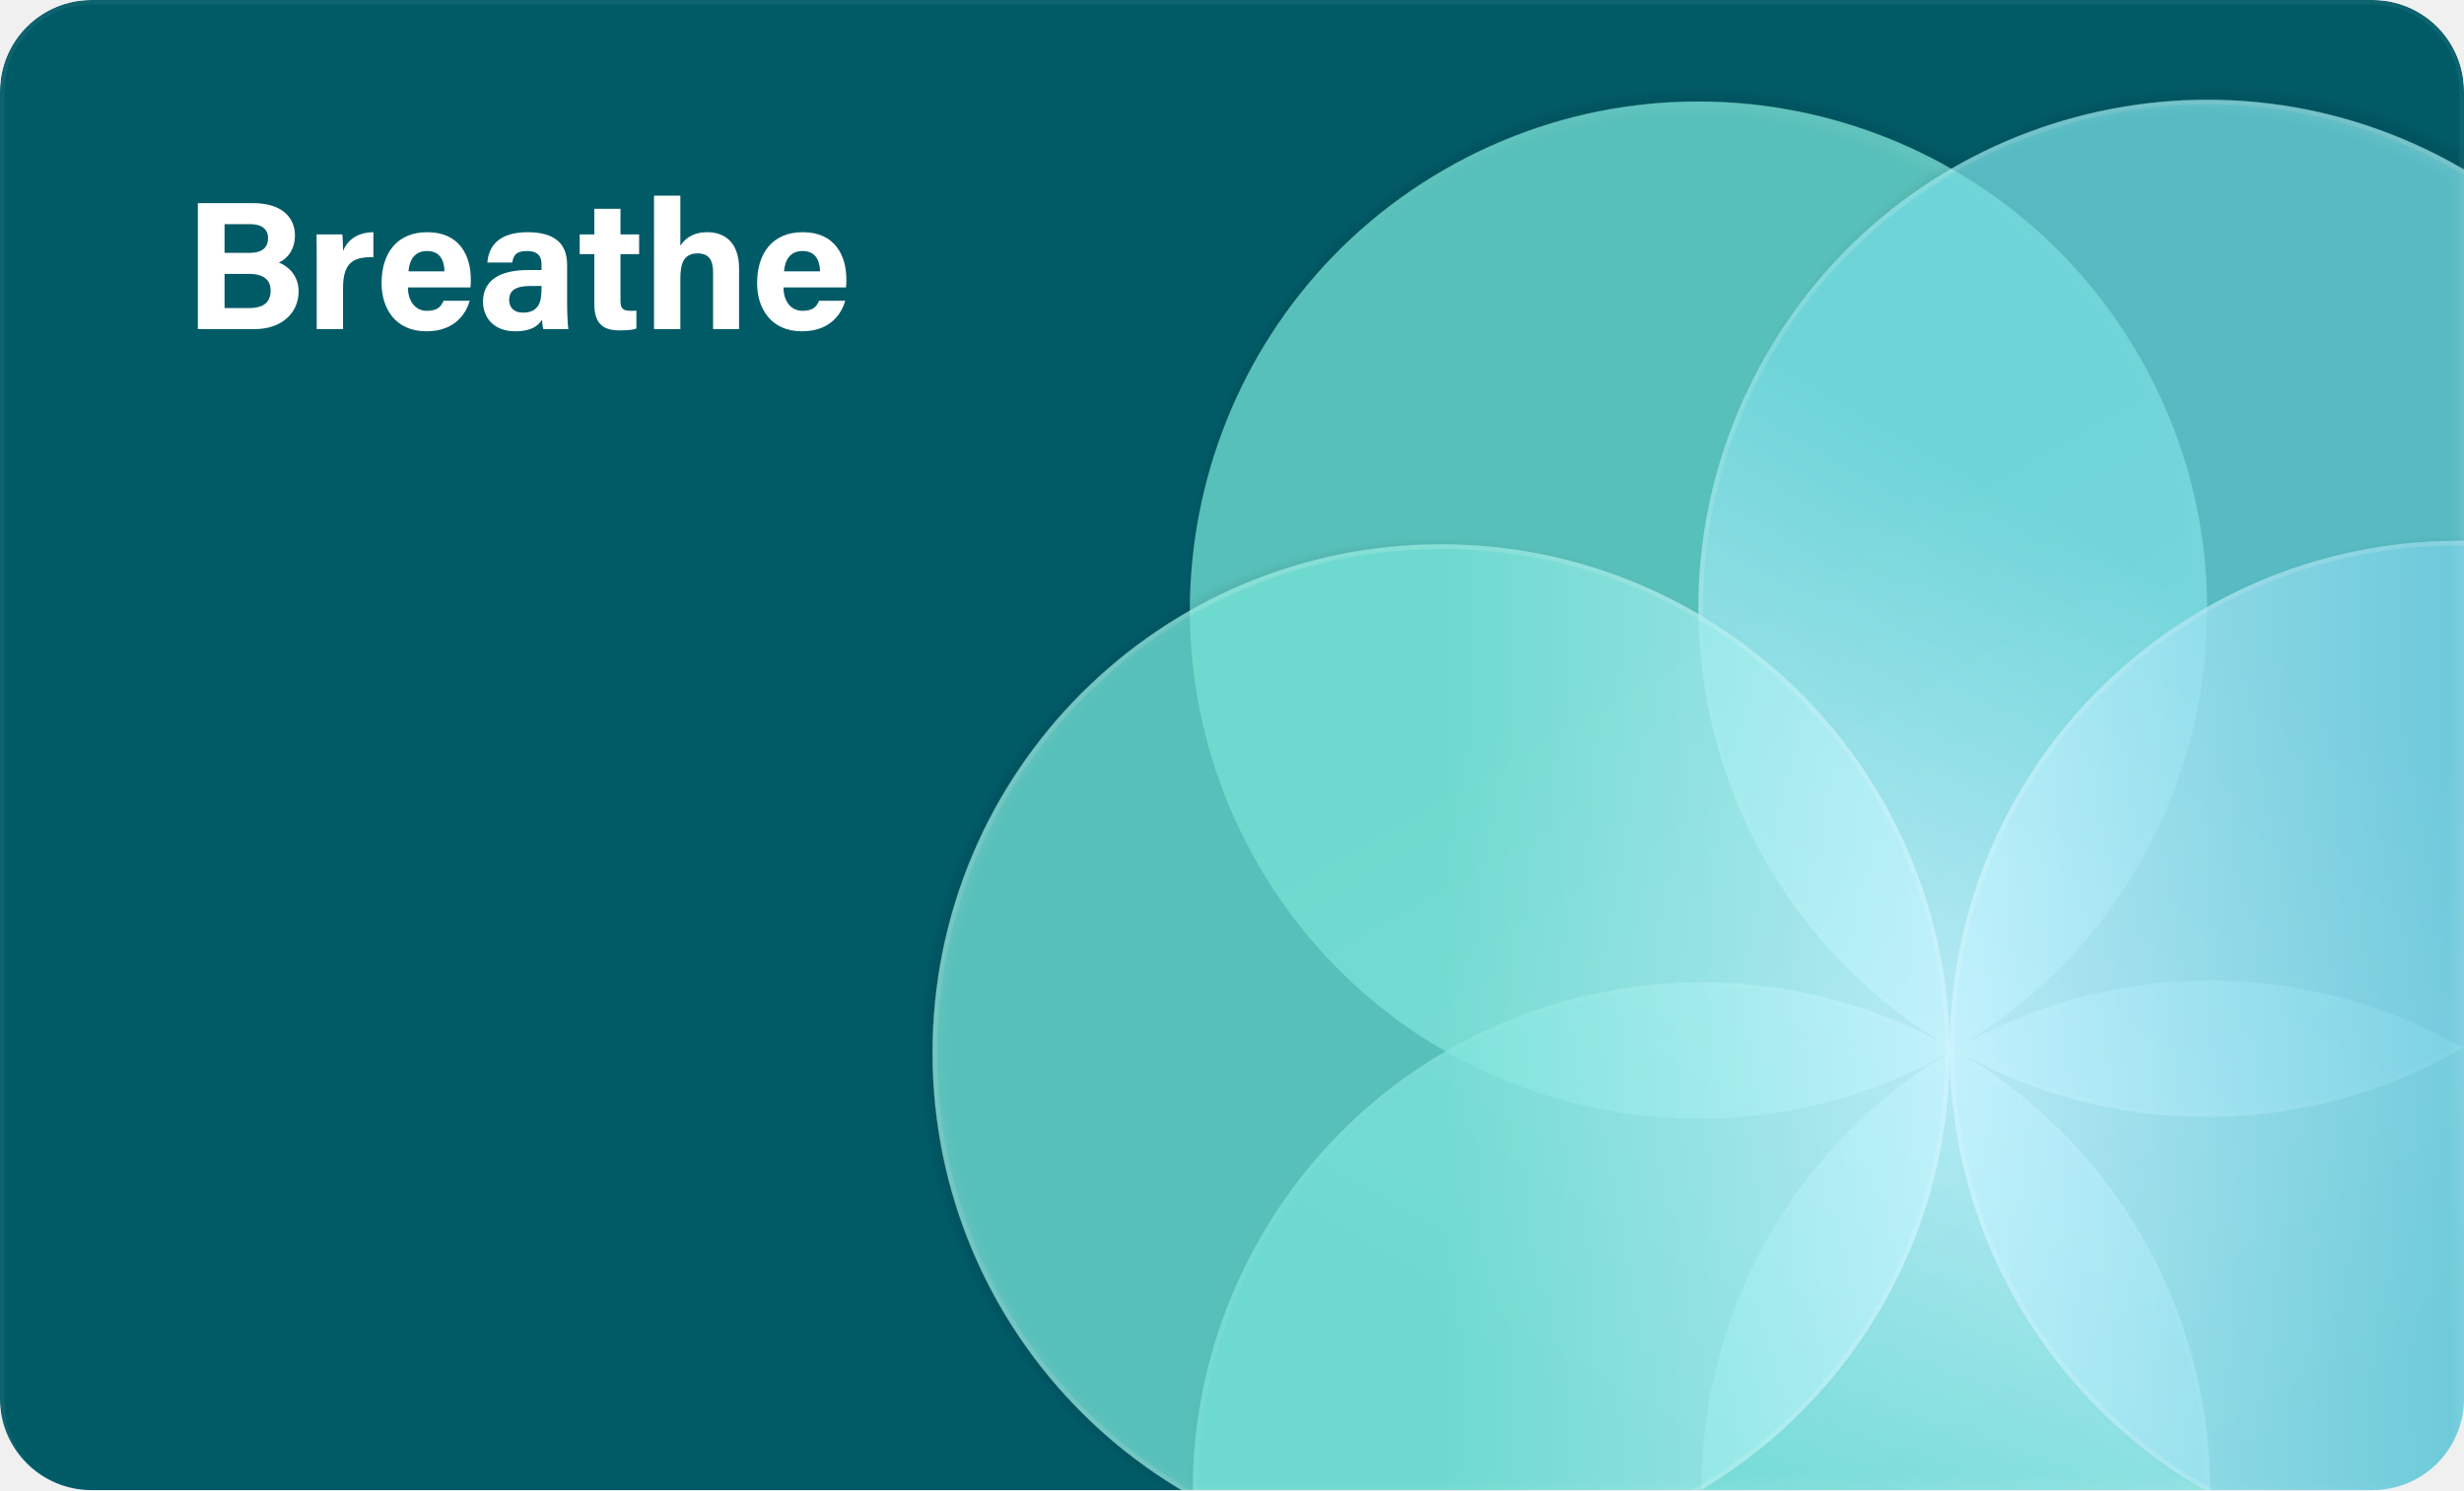
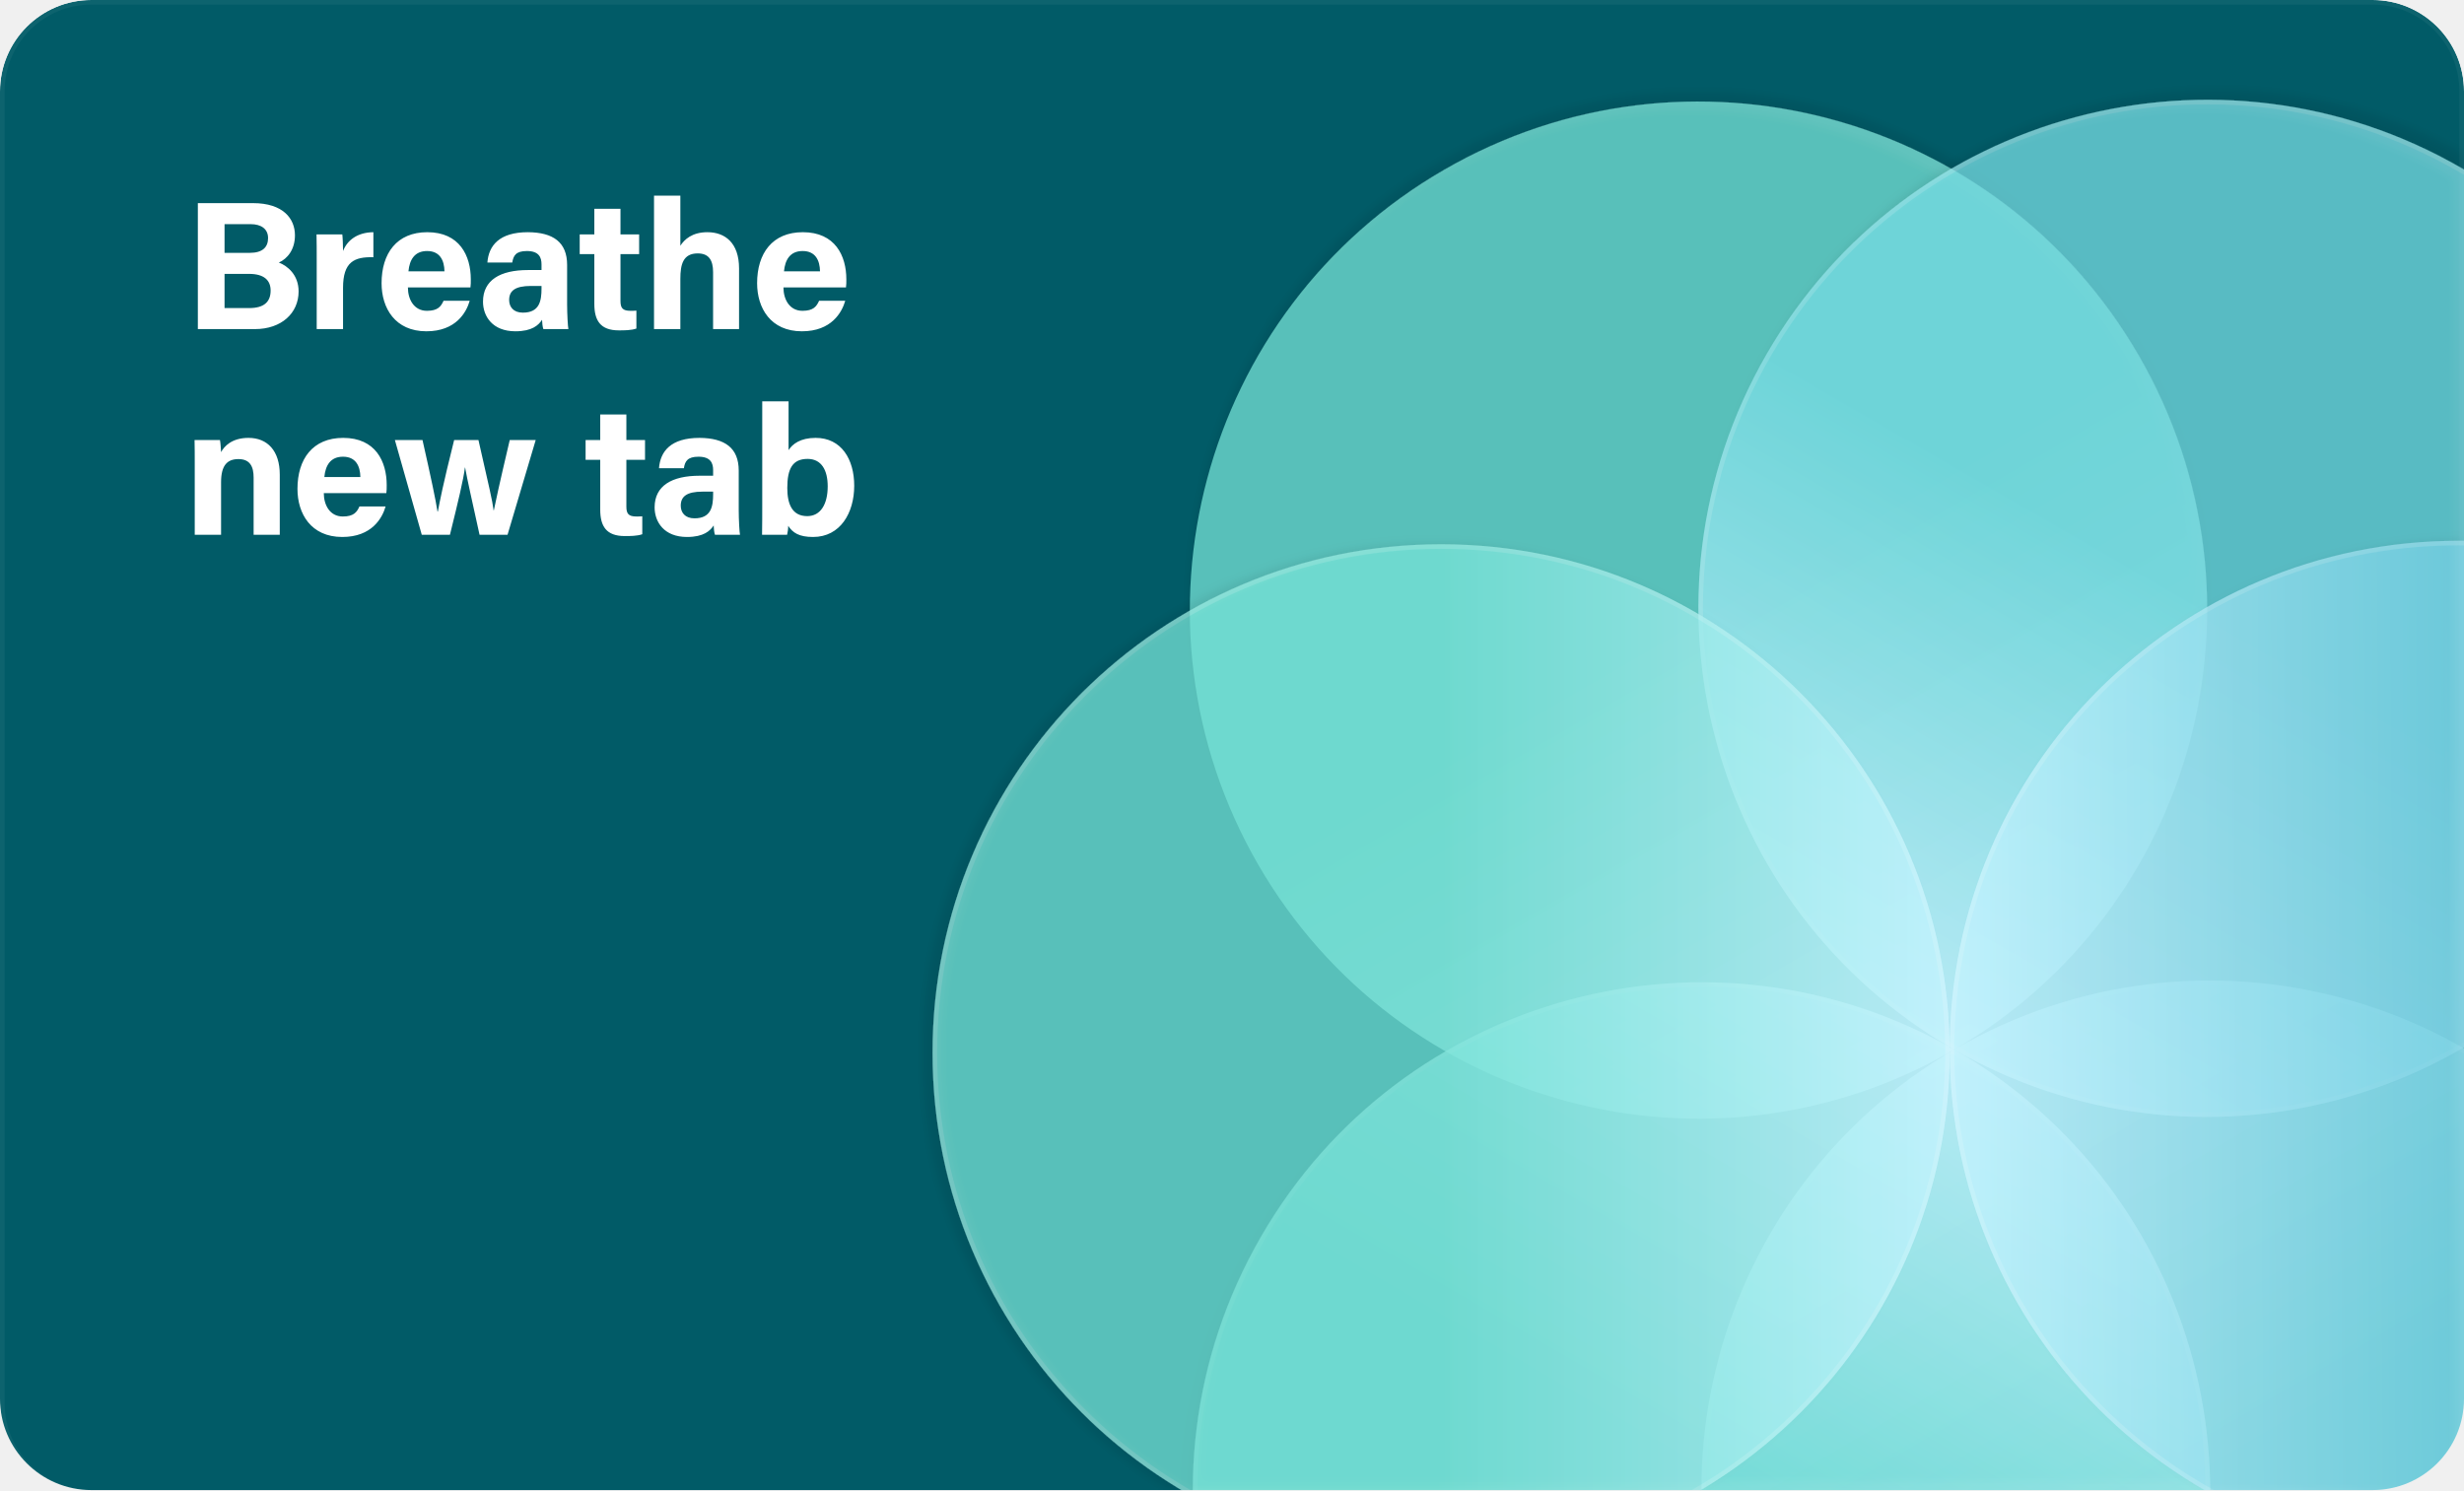
<svg xmlns="http://www.w3.org/2000/svg" width="539" height="326" viewBox="0 0 539 326" fill="none">
  <mask id="mask0" mask-type="alpha" maskUnits="userSpaceOnUse" x="0" y="0" width="539" height="326">
    <rect width="539" height="326" rx="20" fill="#40929D" />
    <rect x="0.5" y="0.5" width="538" height="325" rx="19.5" stroke="white" stroke-opacity="0.05" />
  </mask>
  <g mask="url(#mask0)">
    <rect width="539" height="327" rx="20" fill="#015B67" />
    <rect x="0.5" y="0.5" width="538" height="326" rx="19.5" stroke="white" stroke-opacity="0.05" />
    <g opacity="0.75" filter="url(#filter0_d)">
      <circle cx="483.456" cy="325.791" r="111.25" transform="rotate(150 483.456 325.791)" fill="url(#paint0_linear)" />
      <circle cx="483.456" cy="325.791" r="110.75" transform="rotate(150 483.456 325.791)" stroke="white" stroke-opacity="0.2" />
    </g>
    <g opacity="0.75" filter="url(#filter1_di)">
      <circle cx="371.545" cy="133.482" r="111.25" transform="rotate(150 371.545 133.482)" fill="url(#paint1_linear)" />
    </g>
    <g opacity="0.75" filter="url(#filter2_di)">
      <circle cx="372.206" cy="326.172" r="111.25" transform="rotate(-150 372.206 326.172)" fill="url(#paint2_linear)" />
      <circle cx="372.206" cy="326.172" r="110.75" transform="rotate(-150 372.206 326.172)" stroke="white" stroke-opacity="0.2" />
    </g>
    <g opacity="0.75" filter="url(#filter3_di)">
      <circle cx="482.795" cy="133.1" r="111.25" transform="rotate(-150 482.795 133.1)" fill="url(#paint3_linear)" />
      <circle cx="482.795" cy="133.1" r="110.75" transform="rotate(-150 482.795 133.1)" stroke="white" stroke-opacity="0.2" />
    </g>
    <g opacity="0.75" filter="url(#filter4_di)">
      <circle cx="537.75" cy="229.567" r="111.25" transform="rotate(90 537.75 229.567)" fill="url(#paint4_linear)" />
      <circle cx="537.75" cy="229.567" r="110.75" transform="rotate(90 537.75 229.567)" stroke="white" stroke-opacity="0.2" />
    </g>
    <g opacity="0.75" filter="url(#filter5_di)">
      <circle cx="315.25" cy="230.33" r="111.25" transform="rotate(90 315.25 230.33)" fill="url(#paint5_linear)" />
      <circle cx="315.25" cy="230.33" r="110.75" transform="rotate(90 315.25 230.33)" stroke="white" stroke-opacity="0.2" />
    </g>
-     <path d="M43.28 72H55.76C61.6 72 65.32 68.48 65.32 63.76C65.32 60.12 62.88 58.16 61 57.44C62.88 56.6 64.52 54.6 64.52 51.48C64.52 47.88 62 44.44 55.32 44.44H43.28V72ZM49.12 55.32V49.04H54.84C57.12 49.04 58.64 50.08 58.64 52.08C58.64 54.04 57.48 55.32 54.64 55.32H49.12ZM49.12 59.92H54.48C57.76 59.92 59.2 61.32 59.2 63.56C59.2 66.04 57.76 67.4 54.52 67.4H49.12V59.92ZM69.279 72H75.039V62.96C75.039 57.28 77.519 56.16 81.679 56.28V50.8C78.159 50.84 75.959 52.56 75.039 54.92C75.039 53.8 74.959 51.76 74.879 51.28H69.239C69.279 53.04 69.279 54.84 69.279 56.92V72ZM102.909 62.88C102.989 62.28 102.989 61.84 102.989 61.12C102.989 55.96 100.549 50.8 93.469 50.8C86.789 50.8 83.469 55.44 83.469 61.96C83.469 67.4 86.429 72.48 93.269 72.48C99.749 72.48 102.029 68.32 102.749 65.8H97.029C96.469 67.04 95.789 68 93.389 68C90.549 68 89.229 65.48 89.229 62.88H102.909ZM89.349 59.36C89.589 56.8 90.709 54.92 93.429 54.92C96.229 54.92 97.189 56.96 97.229 59.36H89.349ZM124.057 57.96C124.057 53 121.017 50.84 115.497 50.8C109.177 50.8 106.897 53.76 106.617 57.44H112.057C112.297 55.92 112.857 54.92 115.257 54.92C117.937 54.92 118.457 56.36 118.457 57.84V59.08H115.497C109.417 59.08 105.657 61.28 105.657 66C105.657 69.2 107.737 72.48 112.737 72.48C116.417 72.48 117.817 71.12 118.577 69.96C118.577 70.48 118.697 71.6 118.857 72H124.337C124.217 71.52 124.057 68.64 124.057 66.64V57.96ZM118.457 63.12C118.457 65.84 118.017 68.4 114.377 68.4C112.297 68.4 111.377 67.12 111.377 65.64C111.377 63.64 112.657 62.56 116.137 62.56H118.457V63.12ZM126.81 55.6H130.01V66.48C130.01 70.12 131.33 72.28 135.37 72.28C136.53 72.28 138.09 72.28 139.21 71.88V67.96C138.81 68 138.25 68 137.93 68C136.21 68 135.73 67.4 135.73 65.84V55.6H139.81V51.28H135.73V45.68H130.01V51.28H126.81V55.6ZM143.068 42.8V72H148.828V61C148.828 57.84 149.428 55.44 152.628 55.44C155.028 55.44 155.988 56.88 155.988 59.56V72H161.668V58.72C161.668 53.12 158.588 50.8 154.748 50.8C151.388 50.8 149.708 52.4 148.828 53.76V42.8H143.068ZM185.058 62.88C185.138 62.28 185.138 61.84 185.138 61.12C185.138 55.96 182.698 50.8 175.618 50.8C168.938 50.8 165.618 55.44 165.618 61.96C165.618 67.4 168.578 72.48 175.418 72.48C181.898 72.48 184.178 68.32 184.898 65.8H179.178C178.618 67.04 177.938 68 175.538 68C172.698 68 171.378 65.48 171.378 62.88H185.058ZM171.498 59.36C171.738 56.8 172.858 54.92 175.578 54.92C178.378 54.92 179.338 56.96 179.378 59.36H171.498Z" fill="white" />
+     <path d="M43.28 72H55.76C61.6 72 65.32 68.48 65.32 63.76C65.32 60.12 62.88 58.16 61 57.44C62.88 56.6 64.52 54.6 64.52 51.48C64.52 47.88 62 44.44 55.32 44.44H43.28V72ZM49.12 55.32V49.04H54.84C57.12 49.04 58.64 50.08 58.64 52.08C58.64 54.04 57.48 55.32 54.64 55.32H49.12ZM49.12 59.92H54.48C57.76 59.92 59.2 61.32 59.2 63.56C59.2 66.04 57.76 67.4 54.52 67.4H49.12V59.92ZM69.279 72H75.039V62.96C75.039 57.28 77.519 56.16 81.679 56.28V50.8C78.159 50.84 75.959 52.56 75.039 54.92C75.039 53.8 74.959 51.76 74.879 51.28H69.239C69.279 53.04 69.279 54.84 69.279 56.92V72ZM102.909 62.88C102.989 62.28 102.989 61.84 102.989 61.12C102.989 55.96 100.549 50.8 93.469 50.8C86.789 50.8 83.469 55.44 83.469 61.96C83.469 67.4 86.429 72.48 93.269 72.48C99.749 72.48 102.029 68.32 102.749 65.8H97.029C96.469 67.04 95.789 68 93.389 68C90.549 68 89.229 65.48 89.229 62.88H102.909ZM89.349 59.36C89.589 56.8 90.709 54.92 93.429 54.92C96.229 54.92 97.189 56.96 97.229 59.36H89.349ZM124.057 57.96C124.057 53 121.017 50.84 115.497 50.8C109.177 50.8 106.897 53.76 106.617 57.44H112.057C112.297 55.92 112.857 54.92 115.257 54.92C117.937 54.92 118.457 56.36 118.457 57.84V59.08H115.497C109.417 59.08 105.657 61.28 105.657 66C105.657 69.2 107.737 72.48 112.737 72.48C116.417 72.48 117.817 71.12 118.577 69.96C118.577 70.48 118.697 71.6 118.857 72H124.337C124.217 71.52 124.057 68.64 124.057 66.64V57.96ZM118.457 63.12C118.457 65.84 118.017 68.4 114.377 68.4C112.297 68.4 111.377 67.12 111.377 65.64C111.377 63.64 112.657 62.56 116.137 62.56H118.457V63.12ZM126.81 55.6H130.01V66.48C130.01 70.12 131.33 72.28 135.37 72.28C136.53 72.28 138.09 72.28 139.21 71.88V67.96C138.81 68 138.25 68 137.93 68C136.21 68 135.73 67.4 135.73 65.84V55.6H139.81V51.28H135.73V45.68H130.01V51.28H126.81V55.6ZM143.068 42.8V72H148.828V61C148.828 57.84 149.428 55.44 152.628 55.44C155.028 55.44 155.988 56.88 155.988 59.56V72H161.668V58.72C161.668 53.12 158.588 50.8 154.748 50.8C151.388 50.8 149.708 52.4 148.828 53.76V42.8H143.068ZM185.058 62.88C185.138 62.28 185.138 61.84 185.138 61.12C185.138 55.96 182.698 50.8 175.618 50.8C168.938 50.8 165.618 55.44 165.618 61.96C165.618 67.4 168.578 72.48 175.418 72.48C181.898 72.48 184.178 68.32 184.898 65.8H179.178C178.618 67.04 177.938 68 175.538 68C172.698 68 171.378 65.48 171.378 62.88H185.058ZM171.498 59.36C171.738 56.8 172.858 54.92 175.578 54.92C178.378 54.92 179.338 56.96 179.378 59.36H171.498ZM42.6 117H48.36V105.48C48.36 101.8 49.72 100.44 52.16 100.44C54.72 100.44 55.48 102.12 55.48 104.48V117H61.2V103.84C61.2 98.64 58.52 95.8 54.36 95.8C50.72 95.8 49.04 97.64 48.36 98.92C48.32 98.28 48.24 96.84 48.12 96.28H42.56C42.6 97.84 42.6 99.76 42.6 101.52V117ZM84.511 107.88C84.591 107.28 84.591 106.84 84.591 106.12C84.591 100.96 82.151 95.8 75.071 95.8C68.391 95.8 65.071 100.44 65.071 106.96C65.071 112.4 68.031 117.48 74.871 117.48C81.351 117.48 83.631 113.32 84.351 110.8H78.631C78.071 112.04 77.391 113 74.991 113C72.151 113 70.831 110.48 70.831 107.88H84.511ZM70.951 104.36C71.191 101.8 72.311 99.92 75.031 99.92C77.831 99.92 78.791 101.96 78.831 104.36H70.951ZM86.383 96.28L92.263 117H98.423C100.263 109.56 101.383 104.88 101.703 102.28H101.743C102.223 105 103.183 109.16 104.903 117H111.023L117.183 96.28H111.503C109.103 106.48 108.463 109.56 108.023 111.68H107.983C107.703 109.48 106.983 106.48 104.663 96.28H99.343C96.823 106.36 96.223 109.6 95.783 111.92H95.703C95.303 109.32 94.303 104.6 92.423 96.28H86.383ZM128.099 100.6H131.299V111.48C131.299 115.12 132.619 117.28 136.659 117.28C137.819 117.28 139.379 117.28 140.499 116.88V112.96C140.099 113 139.539 113 139.219 113C137.499 113 137.019 112.4 137.019 110.84V100.6H141.099V96.28H137.019V90.68H131.299V96.28H128.099V100.6ZM161.596 102.96C161.596 98 158.556 95.84 153.036 95.8C146.716 95.8 144.436 98.76 144.156 102.44H149.596C149.836 100.92 150.396 99.92 152.796 99.92C155.476 99.92 155.996 101.36 155.996 102.84V104.08H153.036C146.956 104.08 143.196 106.28 143.196 111C143.196 114.2 145.276 117.48 150.276 117.48C153.956 117.48 155.356 116.12 156.116 114.96C156.116 115.48 156.236 116.6 156.396 117H161.876C161.756 116.52 161.596 113.64 161.596 111.64V102.96ZM155.996 108.12C155.996 110.84 155.556 113.4 151.916 113.4C149.836 113.4 148.916 112.12 148.916 110.64C148.916 108.64 150.196 107.56 153.676 107.56H155.996V108.12ZM166.74 110.24C166.74 112.48 166.74 114.76 166.7 117H172.18C172.3 116.48 172.42 115.72 172.42 115.04C173.42 116.56 174.78 117.48 177.86 117.48C183.82 117.48 186.86 112.2 186.86 106.28C186.86 100.48 184.06 95.8 178.42 95.8C175.06 95.8 173.34 97.16 172.5 98.48V87.8H166.74V110.24ZM181.06 106.4C181.06 110.32 179.5 112.92 176.58 112.92C173.26 112.92 172.22 110.24 172.22 106.76C172.22 102.52 173.38 100.4 176.66 100.4C179.74 100.4 181.06 102.92 181.06 106.4Z" fill="white" />
  </g>
  <defs>
    <filter id="filter0_d" x="331.486" y="173.82" width="307.941" height="307.941" filterUnits="userSpaceOnUse" color-interpolation-filters="sRGB">
      <feFlood flood-opacity="0" result="BackgroundImageFix" />
      <feColorMatrix in="SourceAlpha" type="matrix" values="0 0 0 0 0 0 0 0 0 0 0 0 0 0 0 0 0 0 127 0" />
      <feOffset dx="2" dy="2" />
      <feGaussianBlur stdDeviation="1" />
      <feColorMatrix type="matrix" values="0 0 0 0 0 0 0 0 0 0 0 0 0 0 0 0 0 0 0.1 0" />
      <feBlend mode="normal" in2="BackgroundImageFix" result="effect1_dropShadow" />
      <feBlend mode="normal" in="SourceGraphic" in2="effect1_dropShadow" result="shape" />
    </filter>
    <filter id="filter1_di" x="217.575" y="-22.488" width="307.941" height="309.941" filterUnits="userSpaceOnUse" color-interpolation-filters="sRGB">
      <feFlood flood-opacity="0" result="BackgroundImageFix" />
      <feColorMatrix in="SourceAlpha" type="matrix" values="0 0 0 0 0 0 0 0 0 0 0 0 0 0 0 0 0 0 127 0" />
      <feOffset dy="-2" />
      <feGaussianBlur stdDeviation="1" />
      <feColorMatrix type="matrix" values="0 0 0 0 0 0 0 0 0 0 0 0 0 0 0 0 0 0 0.1 0" />
      <feBlend mode="normal" in2="BackgroundImageFix" result="effect1_dropShadow" />
      <feBlend mode="normal" in="SourceGraphic" in2="effect1_dropShadow" result="shape" />
      <feColorMatrix in="SourceAlpha" type="matrix" values="0 0 0 0 0 0 0 0 0 0 0 0 0 0 0 0 0 0 127 0" result="hardAlpha" />
      <feOffset dx="-2" dy="2" />
      <feGaussianBlur stdDeviation="1" />
      <feComposite in2="hardAlpha" operator="arithmetic" k2="-1" k3="1" />
      <feColorMatrix type="matrix" values="0 0 0 0 1 0 0 0 0 1 0 0 0 0 1 0 0 0 0.1 0" />
      <feBlend mode="normal" in2="shape" result="effect2_innerShadow" />
    </filter>
    <filter id="filter2_di" x="216.236" y="172.202" width="309.941" height="309.941" filterUnits="userSpaceOnUse" color-interpolation-filters="sRGB">
      <feFlood flood-opacity="0" result="BackgroundImageFix" />
      <feColorMatrix in="SourceAlpha" type="matrix" values="0 0 0 0 0 0 0 0 0 0 0 0 0 0 0 0 0 0 127 0" />
      <feOffset dx="-2" dy="2" />
      <feGaussianBlur stdDeviation="1" />
      <feColorMatrix type="matrix" values="0 0 0 0 0 0 0 0 0 0 0 0 0 0 0 0 0 0 0.1 0" />
      <feBlend mode="normal" in2="BackgroundImageFix" result="effect1_dropShadow" />
      <feBlend mode="normal" in="SourceGraphic" in2="effect1_dropShadow" result="shape" />
      <feColorMatrix in="SourceAlpha" type="matrix" values="0 0 0 0 0 0 0 0 0 0 0 0 0 0 0 0 0 0 127 0" result="hardAlpha" />
      <feOffset dx="2" dy="-2" />
      <feGaussianBlur stdDeviation="1" />
      <feComposite in2="hardAlpha" operator="arithmetic" k2="-1" k3="1" />
      <feColorMatrix type="matrix" values="0 0 0 0 1 0 0 0 0 1 0 0 0 0 1 0 0 0 0.1 0" />
      <feBlend mode="normal" in2="shape" result="effect2_innerShadow" />
    </filter>
    <filter id="filter3_di" x="328.825" y="-22.87" width="309.941" height="309.941" filterUnits="userSpaceOnUse" color-interpolation-filters="sRGB">
      <feFlood flood-opacity="0" result="BackgroundImageFix" />
      <feColorMatrix in="SourceAlpha" type="matrix" values="0 0 0 0 0 0 0 0 0 0 0 0 0 0 0 0 0 0 127 0" />
      <feOffset dx="2" dy="-2" />
      <feGaussianBlur stdDeviation="1" />
      <feColorMatrix type="matrix" values="0 0 0 0 0 0 0 0 0 0 0 0 0 0 0 0 0 0 0.1 0" />
      <feBlend mode="normal" in2="BackgroundImageFix" result="effect1_dropShadow" />
      <feBlend mode="normal" in="SourceGraphic" in2="effect1_dropShadow" result="shape" />
      <feColorMatrix in="SourceAlpha" type="matrix" values="0 0 0 0 0 0 0 0 0 0 0 0 0 0 0 0 0 0 127 0" result="hardAlpha" />
      <feOffset dx="-2" dy="2" />
      <feGaussianBlur stdDeviation="1" />
      <feComposite in2="hardAlpha" operator="arithmetic" k2="-1" k3="1" />
      <feColorMatrix type="matrix" values="0 0 0 0 1 0 0 0 0 1 0 0 0 0 1 0 0 0 0.1 0" />
      <feBlend mode="normal" in2="shape" result="effect2_innerShadow" />
    </filter>
    <filter id="filter4_di" x="424.5" y="116.317" width="228.5" height="226.5" filterUnits="userSpaceOnUse" color-interpolation-filters="sRGB">
      <feFlood flood-opacity="0" result="BackgroundImageFix" />
      <feColorMatrix in="SourceAlpha" type="matrix" values="0 0 0 0 0 0 0 0 0 0 0 0 0 0 0 0 0 0 127 0" />
      <feOffset dx="2" />
      <feGaussianBlur stdDeviation="1" />
      <feColorMatrix type="matrix" values="0 0 0 0 0 0 0 0 0 0 0 0 0 0 0 0 0 0 0.1 0" />
      <feBlend mode="normal" in2="BackgroundImageFix" result="effect1_dropShadow" />
      <feBlend mode="normal" in="SourceGraphic" in2="effect1_dropShadow" result="shape" />
      <feColorMatrix in="SourceAlpha" type="matrix" values="0 0 0 0 0 0 0 0 0 0 0 0 0 0 0 0 0 0 127 0" result="hardAlpha" />
      <feOffset dx="-2" />
      <feGaussianBlur stdDeviation="1" />
      <feComposite in2="hardAlpha" operator="arithmetic" k2="-1" k3="1" />
      <feColorMatrix type="matrix" values="0 0 0 0 1 0 0 0 0 1 0 0 0 0 1 0 0 0 0.1 0" />
      <feBlend mode="normal" in2="shape" result="effect2_innerShadow" />
    </filter>
    <filter id="filter5_di" x="200" y="117.08" width="228.5" height="226.5" filterUnits="userSpaceOnUse" color-interpolation-filters="sRGB">
      <feFlood flood-opacity="0" result="BackgroundImageFix" />
      <feColorMatrix in="SourceAlpha" type="matrix" values="0 0 0 0 0 0 0 0 0 0 0 0 0 0 0 0 0 0 127 0" />
      <feOffset dx="-2" />
      <feGaussianBlur stdDeviation="1" />
      <feColorMatrix type="matrix" values="0 0 0 0 0 0 0 0 0 0 0 0 0 0 0 0 0 0 0.1 0" />
      <feBlend mode="normal" in2="BackgroundImageFix" result="effect1_dropShadow" />
      <feBlend mode="normal" in="SourceGraphic" in2="effect1_dropShadow" result="shape" />
      <feColorMatrix in="SourceAlpha" type="matrix" values="0 0 0 0 0 0 0 0 0 0 0 0 0 0 0 0 0 0 127 0" result="hardAlpha" />
      <feOffset dx="2" />
      <feGaussianBlur stdDeviation="1" />
      <feComposite in2="hardAlpha" operator="arithmetic" k2="-1" k3="1" />
      <feColorMatrix type="matrix" values="0 0 0 0 1 0 0 0 0 1 0 0 0 0 1 0 0 0 0.1 0" />
      <feBlend mode="normal" in2="shape" result="effect2_innerShadow" />
    </filter>
    <linearGradient id="paint0_linear" x1="484.219" y1="437.041" x2="483.511" y2="327.037" gradientUnits="userSpaceOnUse">
      <stop stop-color="#C5F4FF" />
      <stop offset="1" stop-color="#75E2DB" />
    </linearGradient>
    <linearGradient id="paint1_linear" x1="371.545" y1="22.232" x2="371.6" y2="134.728" gradientUnits="userSpaceOnUse">
      <stop stop-color="#C5F4FF" />
      <stop offset="1" stop-color="#75E2D5" />
    </linearGradient>
    <linearGradient id="paint2_linear" x1="371.737" y1="438.397" x2="372.261" y2="327.419" gradientUnits="userSpaceOnUse">
      <stop stop-color="#C5F4FF" />
      <stop offset="1" stop-color="#75E2DB" />
    </linearGradient>
    <linearGradient id="paint3_linear" x1="482.795" y1="21.85" x2="482.85" y2="134.346" gradientUnits="userSpaceOnUse">
      <stop stop-color="#C5F4FF" />
      <stop offset="1" stop-color="#75DBE2" />
    </linearGradient>
    <linearGradient id="paint4_linear" x1="538.513" y1="340.817" x2="537.804" y2="230.813" gradientUnits="userSpaceOnUse">
      <stop stop-color="#C5F4FF" />
      <stop offset="1" stop-color="#75CEE2" />
    </linearGradient>
    <linearGradient id="paint5_linear" x1="315.25" y1="119.08" x2="315.305" y2="231.576" gradientUnits="userSpaceOnUse">
      <stop stop-color="#C5F4FF" />
      <stop offset="1" stop-color="#75E2D5" />
    </linearGradient>
  </defs>
</svg>
